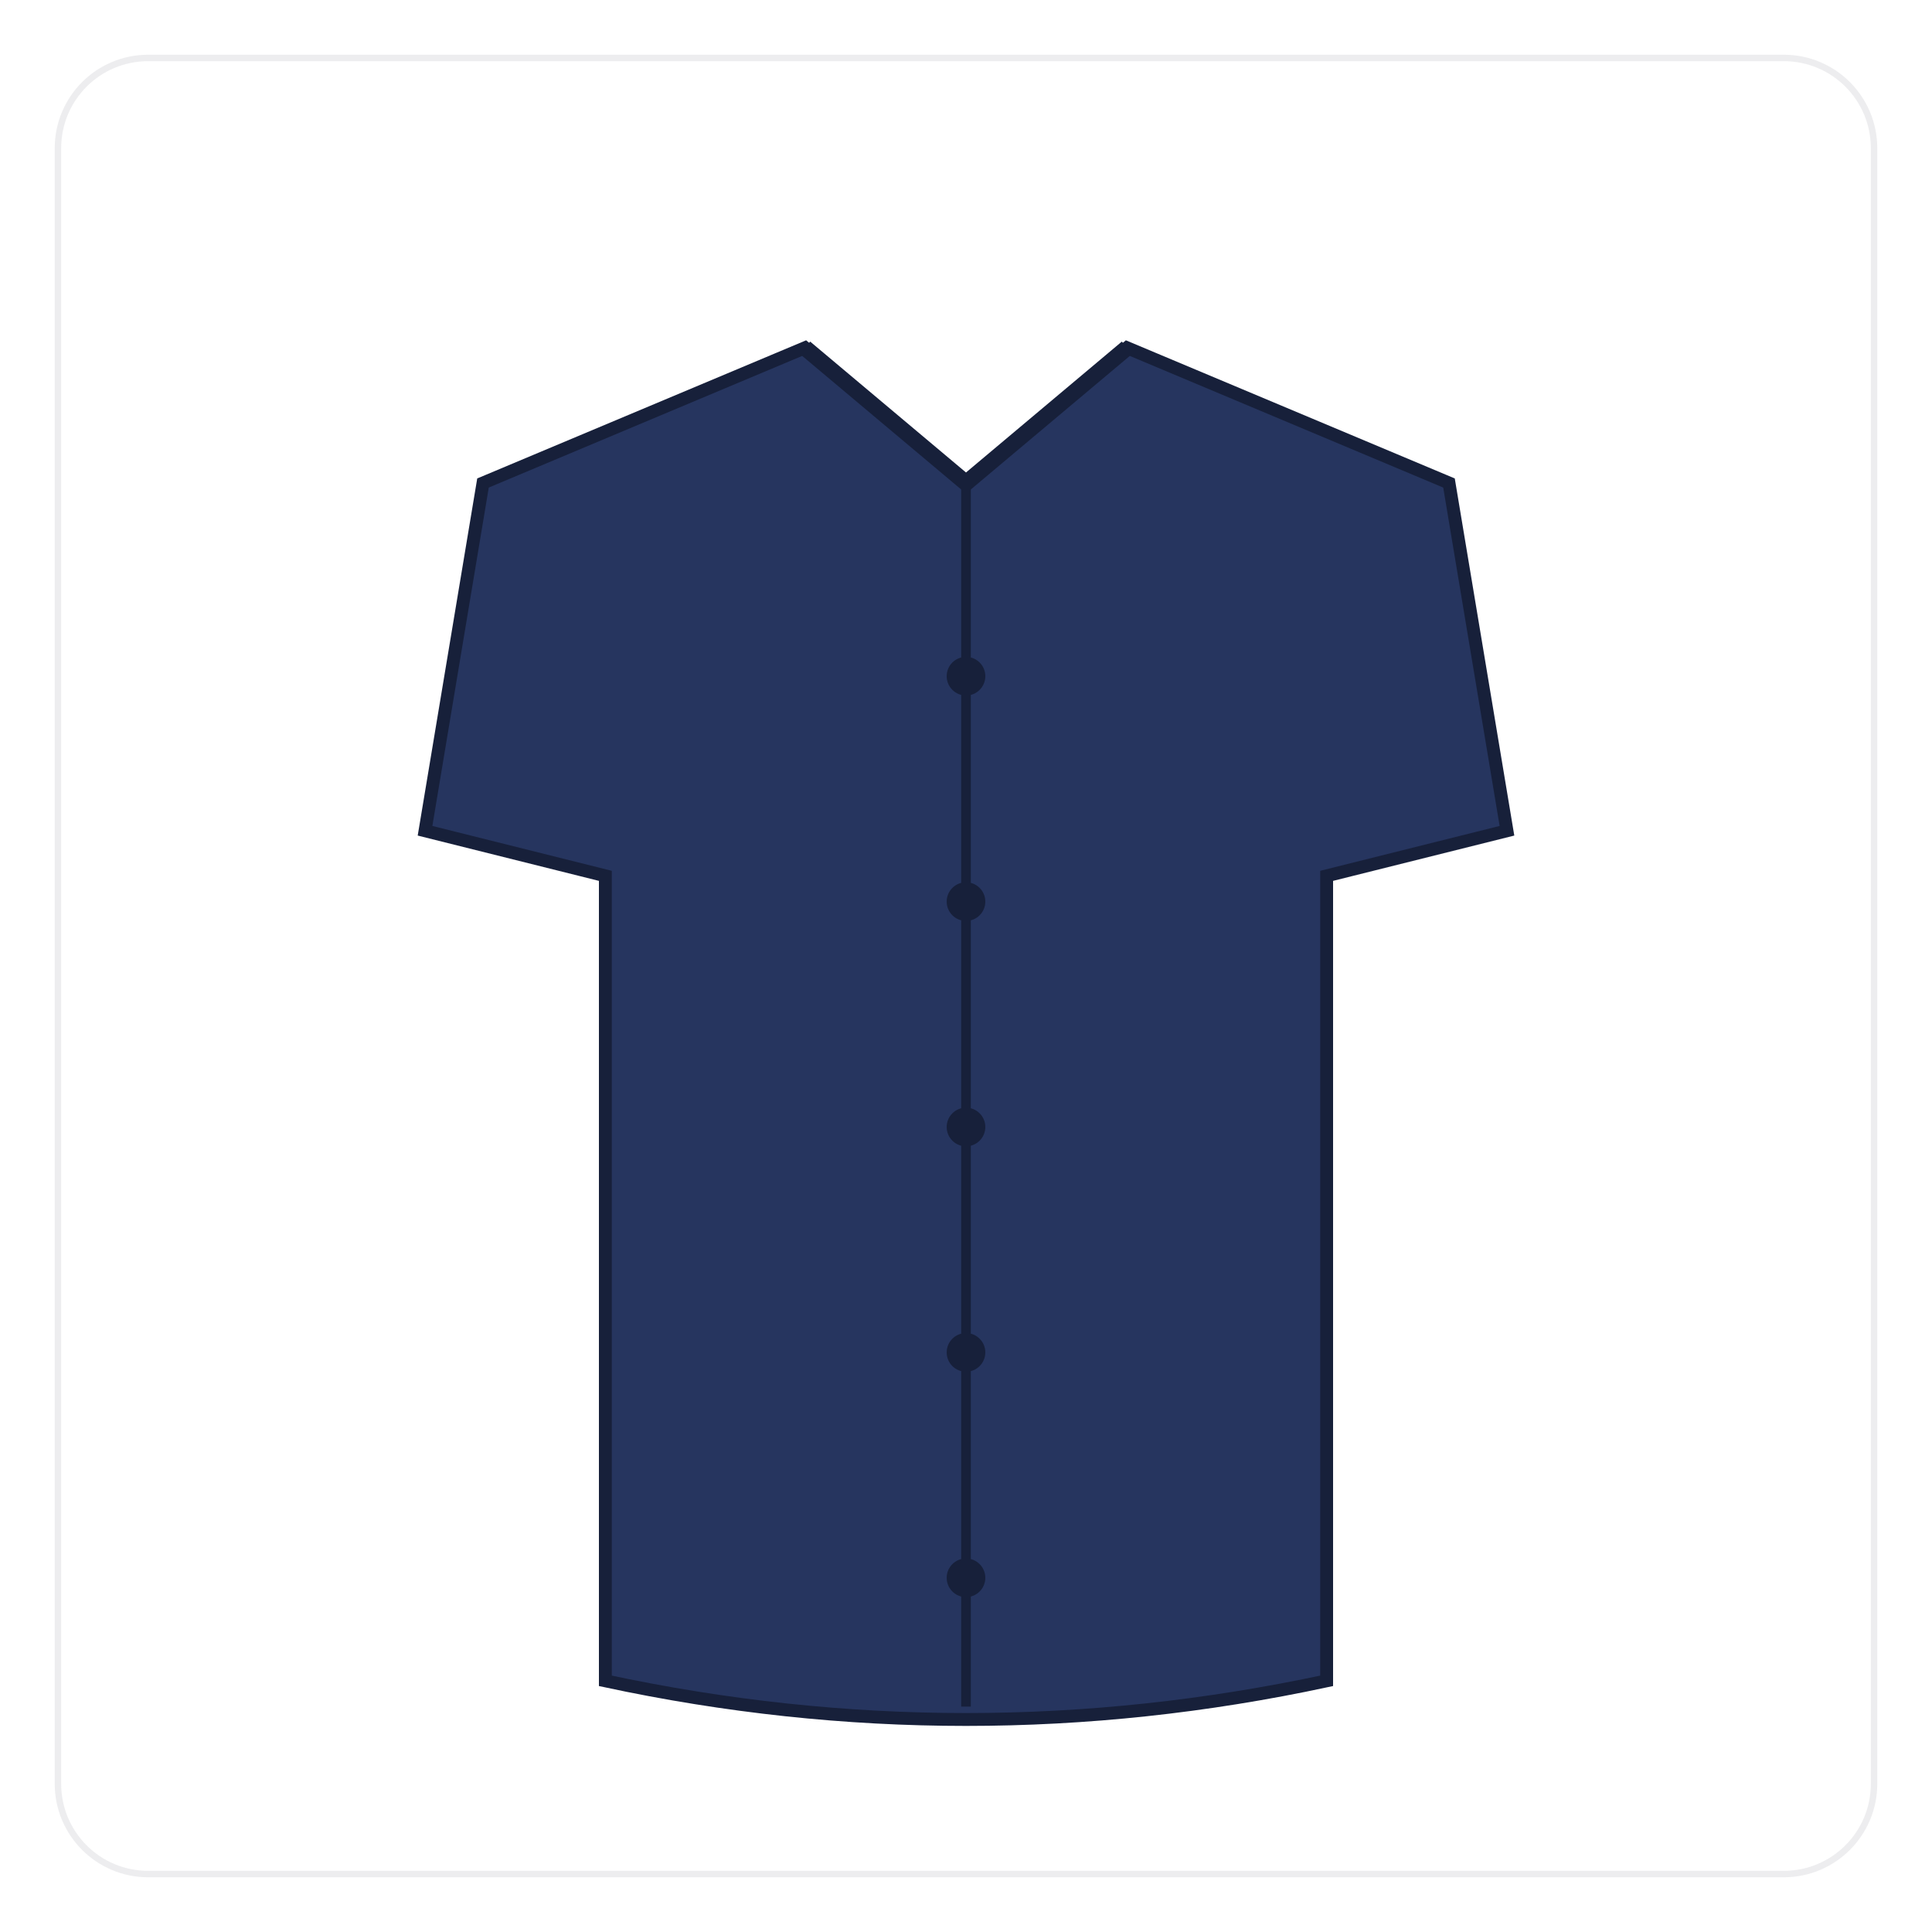
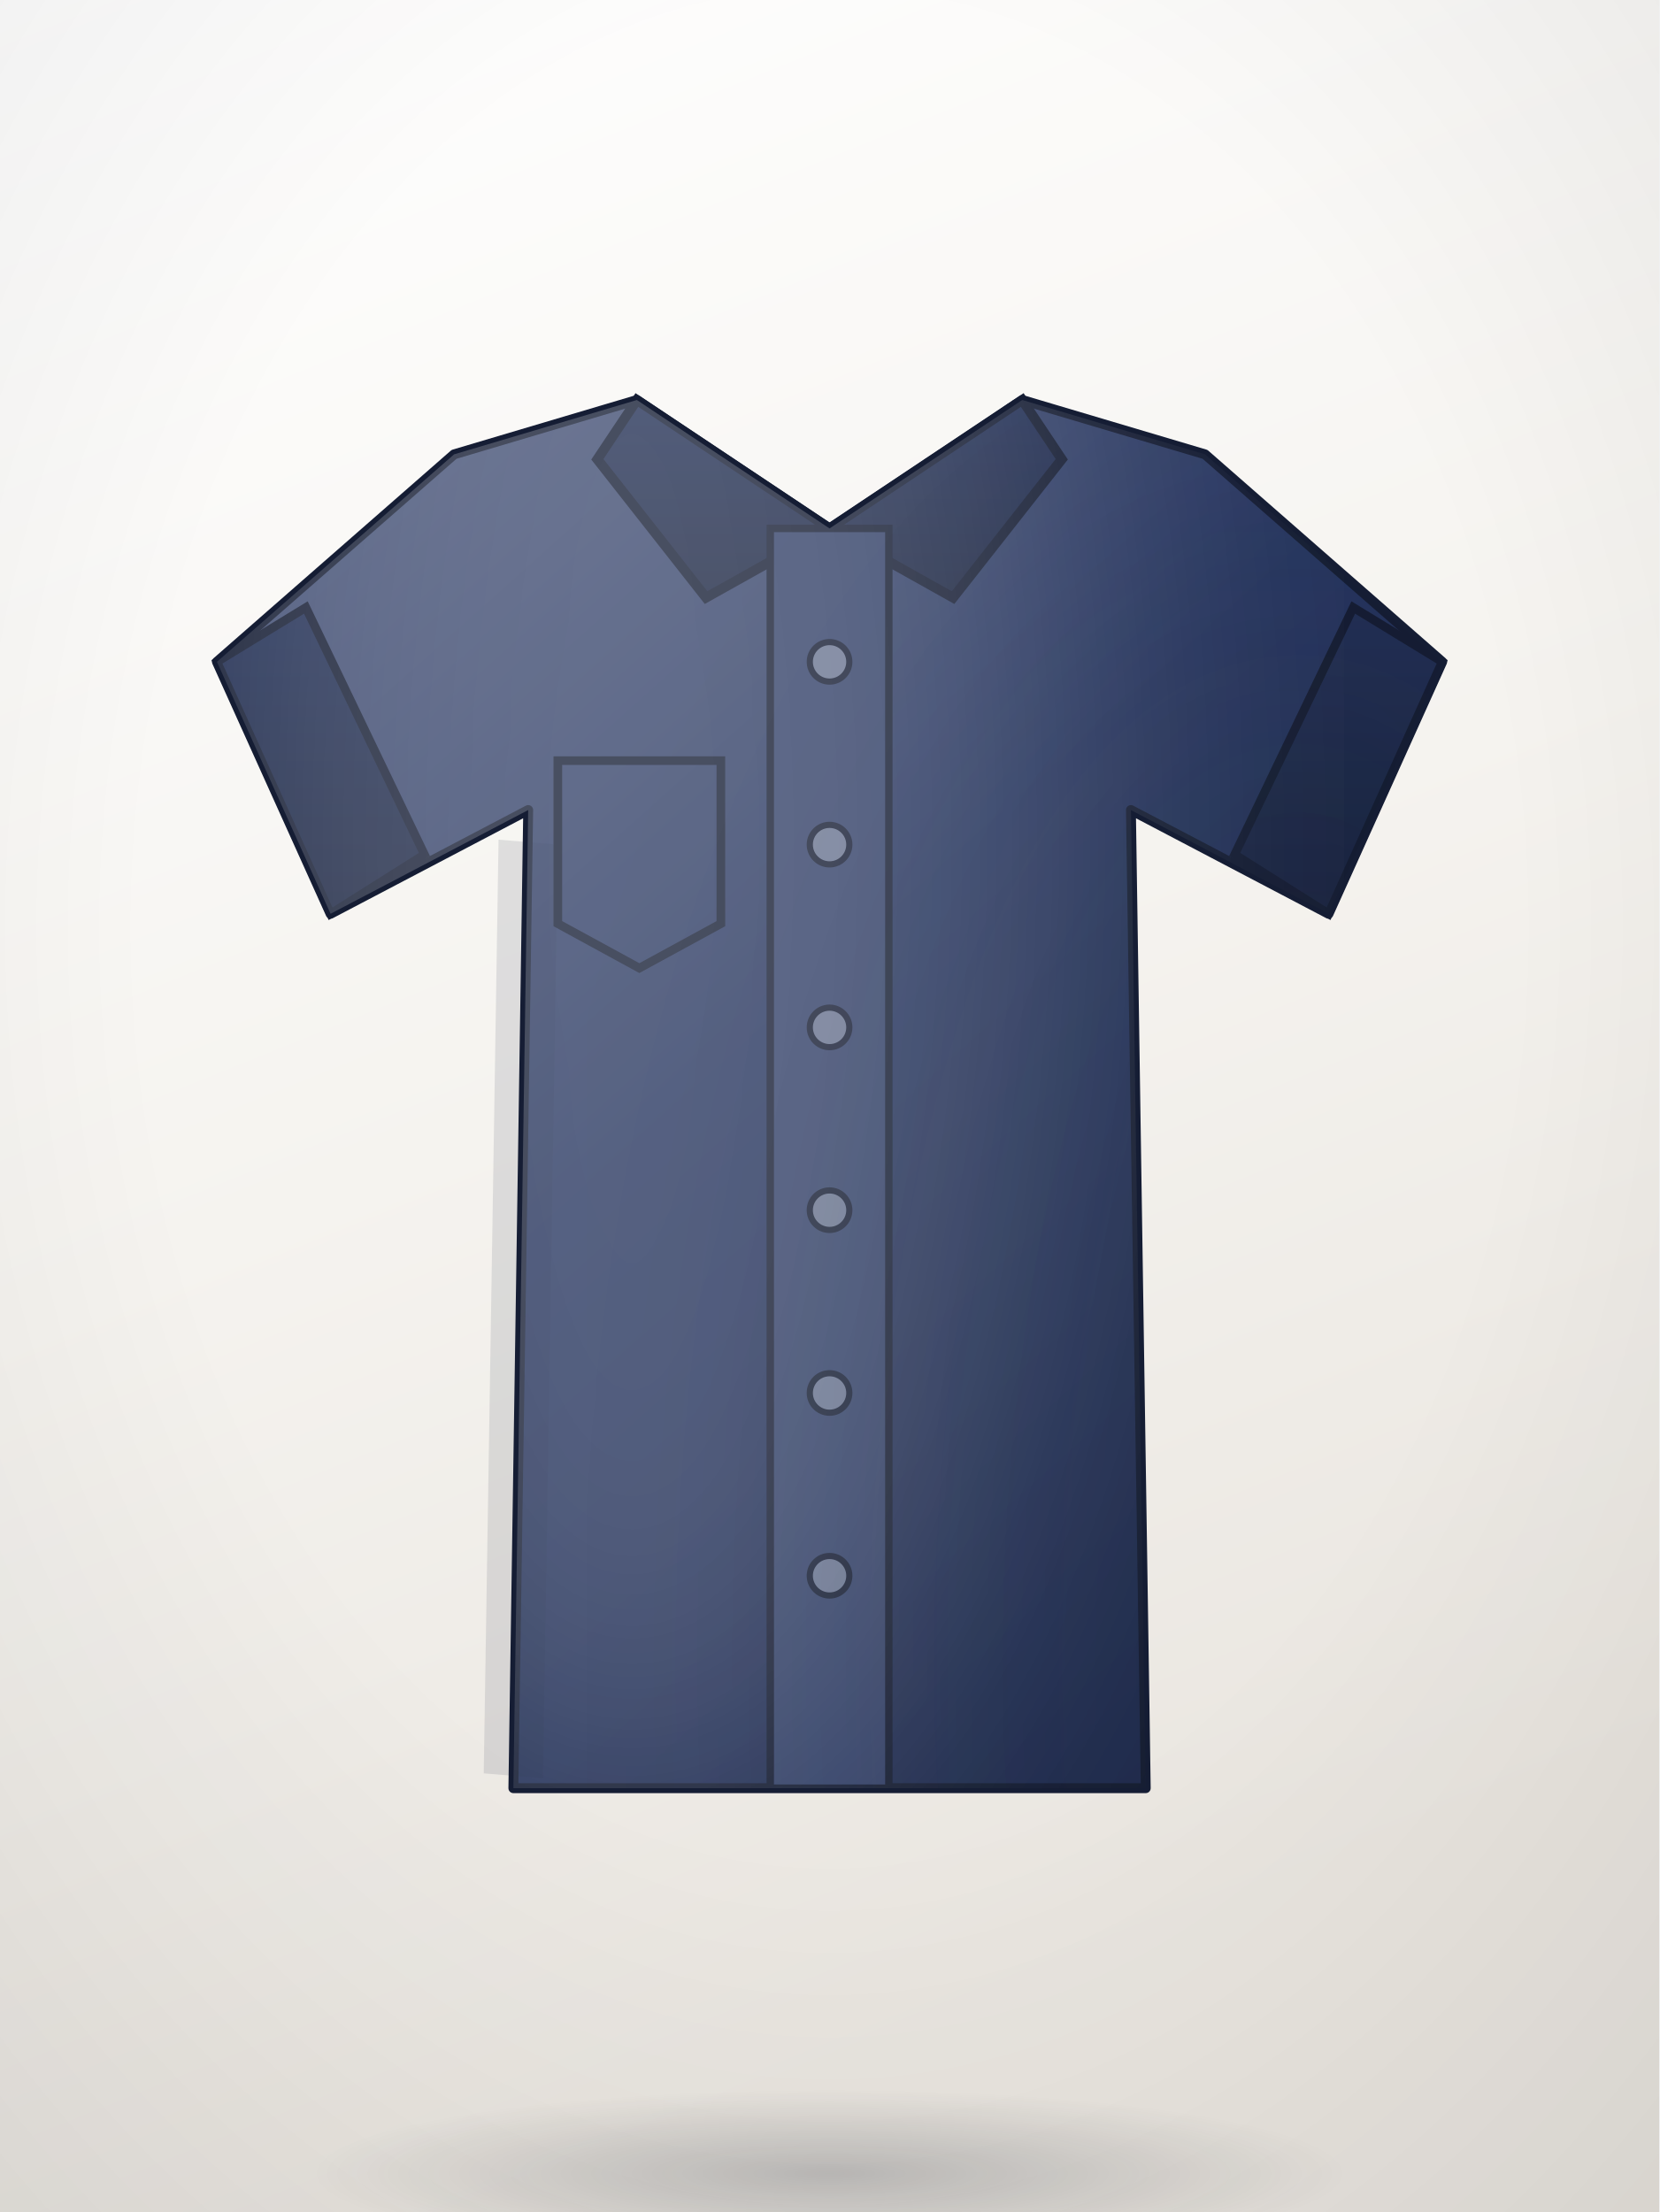
- <svg xmlns="http://www.w3.org/2000/svg" viewBox="0 0 600 600" width="600" height="600" role="img">
-   <defs />
-   <rect width="600" height="600" fill="#ffffff" />
-   <rect x="18" y="18" width="564" height="564" rx="28" fill="none" stroke="#1d2233" stroke-opacity="0.08" stroke-width="2" />
-   <path d="M150 150 L250 108 L300 150 L350 108 L450 150 L468 258 L412 272 L412 522 Q300 546 188 522 L188 272 L132 258 Z" fill="#26355f" stroke="#17203a" stroke-width="4" />
-   <path d="M250 108 L300 150 L350 108" fill="none" stroke="#17203a" stroke-width="5" />
-   <line x1="300" y1="150" x2="300" y2="530" stroke="#17203a" stroke-width="3" />
-   <circle cx="300" cy="210" r="6" fill="#17203a" />
-   <circle cx="300" cy="280" r="6" fill="#17203a" />
-   <circle cx="300" cy="350" r="6" fill="#17203a" />
-   <circle cx="300" cy="420" r="6" fill="#17203a" />
-   <circle cx="300" cy="490" r="6" fill="#17203a" />
+ <svg xmlns="http://www.w3.org/2000/svg" viewBox="0 0 900 1200" width="900" height="1200" role="img">
+   <defs>
+     <filter id="soft" x="-30%" y="-30%" width="160%" height="160%">
+       <feGaussianBlur stdDeviation="70" />
+     </filter>
+     <linearGradient id="bg" x1="0" y1="0" x2="0.3" y2="1">
+       <stop offset="0" stop-color="#ffffff" />
+       <stop offset="0.55" stop-color="#f5f3ef" />
+       <stop offset="1" stop-color="#e9e5df" />
+     </linearGradient>
+     <radialGradient id="vig" cx="0.5" cy="0.42" r="0.75">
+       <stop offset="0.55" stop-color="#000000" stop-opacity="0" />
+       <stop offset="1" stop-color="#000000" stop-opacity="0.07" />
+     </radialGradient>
+     <linearGradient id="fp35" x1="0.1" y1="0" x2="0.9" y2="1">
+       <stop offset="0" stop-color="#495579" />
+       <stop offset="0.45" stop-color="#26355f" />
+       <stop offset="1" stop-color="#1f2b4e" />
+     </linearGradient>
+     <linearGradient id="rp35" x1="0" y1="0" x2="0" y2="1">
+       <stop offset="0" stop-color="#223056" />
+       <stop offset="1" stop-color="#1b2542" />
+     </linearGradient>
+     <radialGradient id="shp35" cx="0.5" cy="0.5" r="0.5">
+       <stop offset="0" stop-color="#0b1220" stop-opacity="0.20" />
+       <stop offset="1" stop-color="#0b1220" stop-opacity="0" />
+     </radialGradient>
+     <clipPath id="clipp35">
+       <path d="M372 250 L450 302 L528 250 L602 272 L698 356 L652 458 L572 416 L578 812 L322 812 L328 416 L248 458 L202 356 L298 272 Z" />
+     </clipPath>
+   </defs>
+   <rect width="900" height="1200" fill="url(#bg)" />
+   <rect width="900" height="1200" fill="url(#vig)" />
+   <g transform="translate(-153.0,-118.0) scale(1.34)">
+     <ellipse cx="450" cy="968" rx="210" ry="34" fill="url(#shp35)" />
+     <path d="M372 250 L450 302 L528 250 L602 272 L698 356 L652 458 L572 416 L578 812 L322 812 L328 416 L248 458 L202 356 L298 272 Z" fill="url(#fp35)" stroke="#151d34" stroke-width="4" stroke-linejoin="round" />
+     <path d="M372 250 L450 302 L400 330 L356 274 Z" fill="url(#rp35)" stroke="#151d34" stroke-width="4" />
+     <path d="M528 250 L450 302 L500 330 L544 274 Z" fill="url(#rp35)" stroke="#151d34" stroke-width="4" />
+     <rect x="426" y="302" width="48" height="510" fill="#334169" stroke="#151d34" stroke-width="3" />
+     <circle cx="450" cy="356" r="8" fill="#6b7692" stroke="#151d34" stroke-width="2.5" />
+     <circle cx="450" cy="430" r="8" fill="#6b7692" stroke="#151d34" stroke-width="2.5" />
+     <circle cx="450" cy="504" r="8" fill="#6b7692" stroke="#151d34" stroke-width="2.5" />
+     <circle cx="450" cy="578" r="8" fill="#6b7692" stroke="#151d34" stroke-width="2.5" />
+     <circle cx="450" cy="652" r="8" fill="#6b7692" stroke="#151d34" stroke-width="2.5" />
+     <circle cx="450" cy="726" r="8" fill="#6b7692" stroke="#151d34" stroke-width="2.5" />
+     <path d="M340 396 L406 396 L406 462 L373 480 L340 462 Z" fill="none" stroke="#151d34" stroke-width="3.5" />
+     <path d="M248 458 L202 356 L238 334 L286 434 Z" fill="url(#rp35)" stroke="#151d34" stroke-width="3.5" />
+     <path d="M652 458 L698 356 L662 334 L614 434 Z" fill="url(#rp35)" stroke="#151d34" stroke-width="3.5" />
+     <path d="M340 430 L334 808 L310 806 L316 428 Z" fill="#151d34" opacity="0.11" />
+     <g clip-path="url(#clipp35)">
+       <ellipse cx="370" cy="430" rx="180" ry="420" fill="#ffffff" opacity="0.22" filter="url(#soft)" />
+       <ellipse cx="640" cy="760" rx="180" ry="440" fill="#0b1220" opacity="0.13" filter="url(#soft)" />
+     </g>
+   </g>
</svg>
